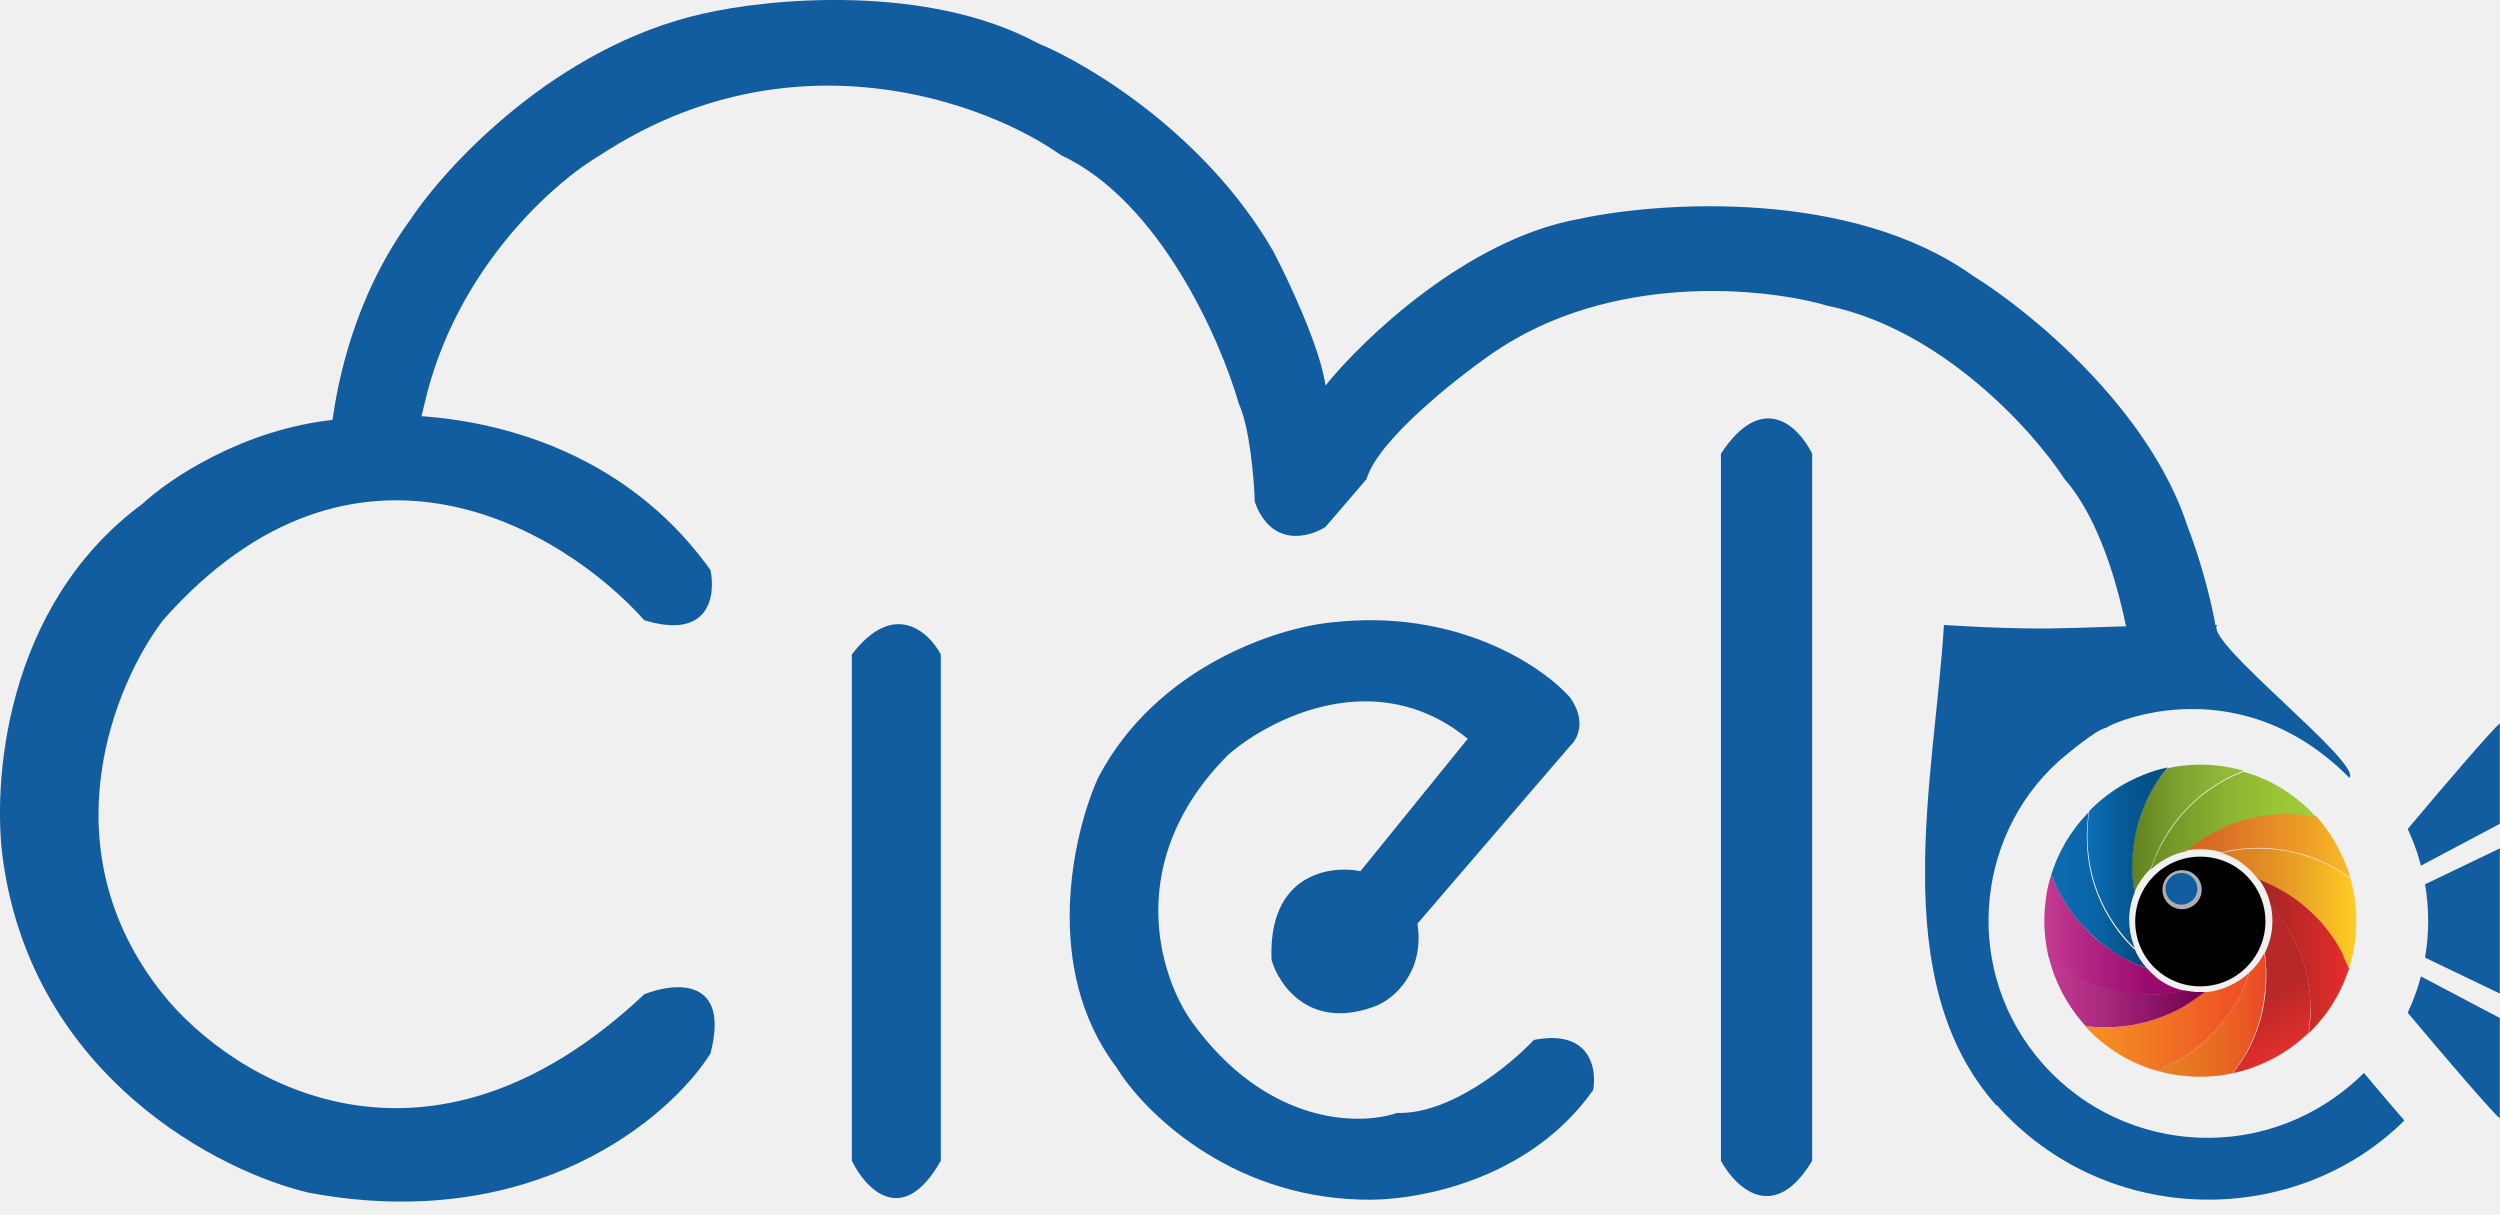
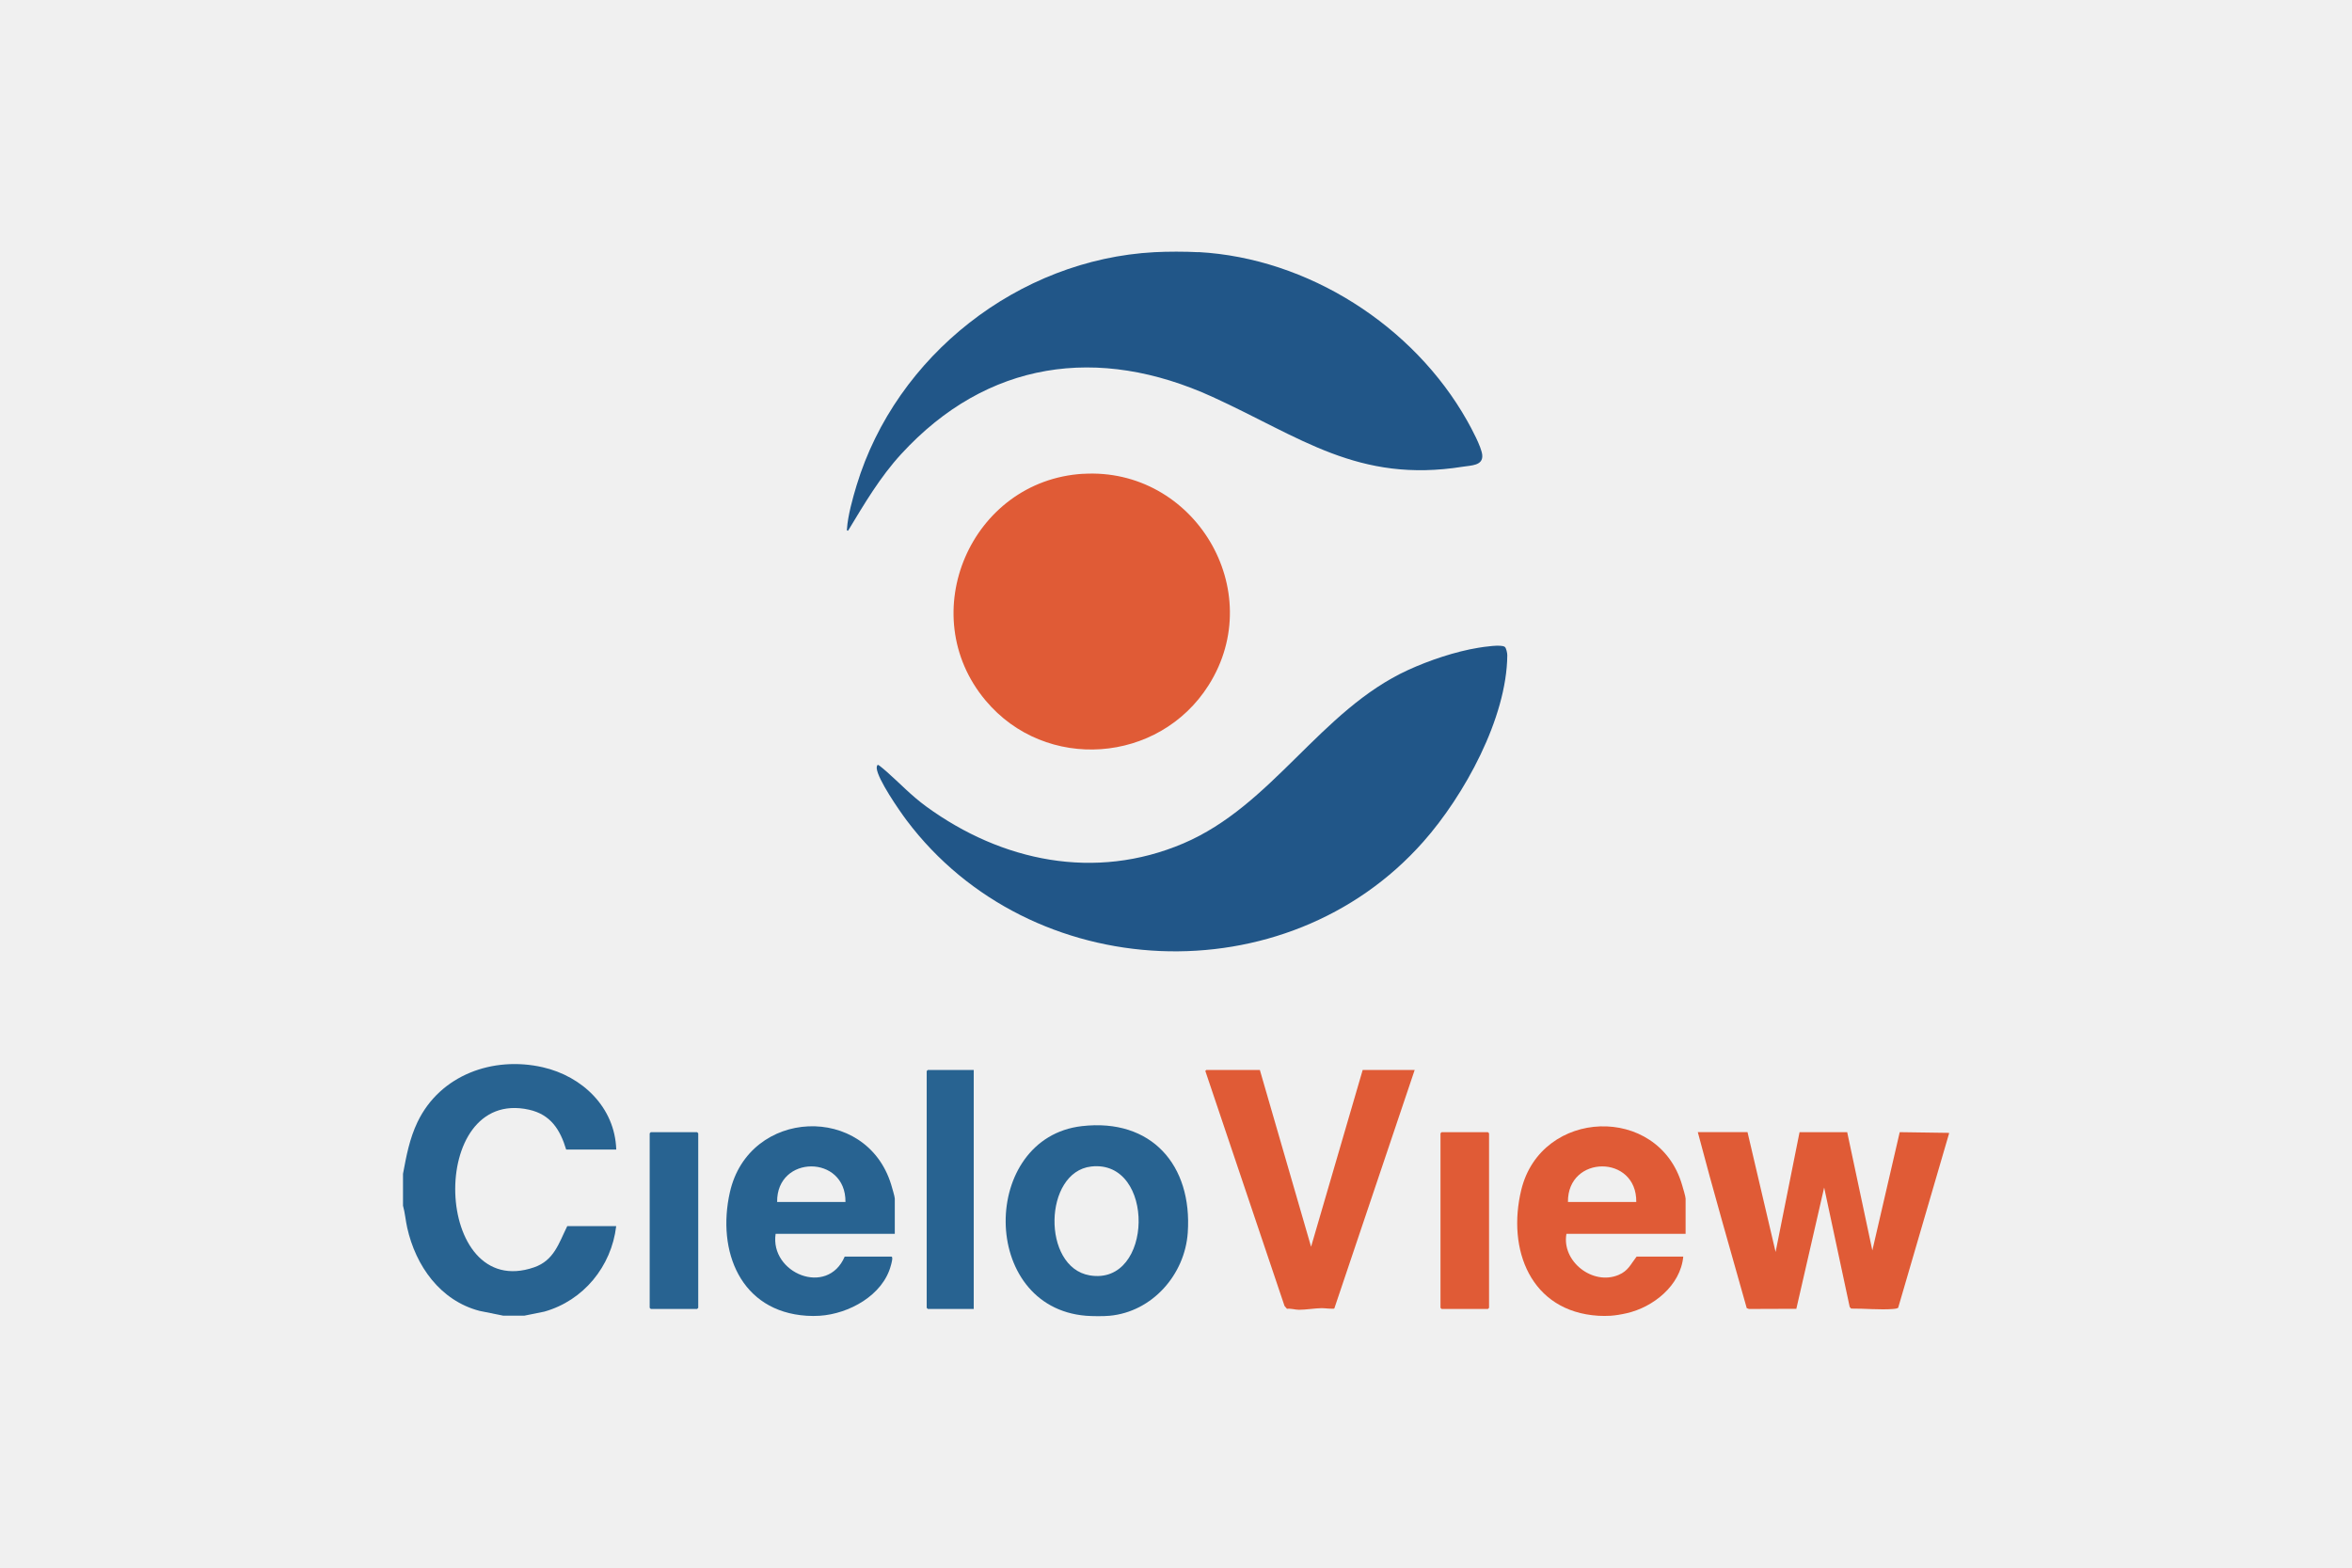
- <svg xmlns="http://www.w3.org/2000/svg" width="35" height="17" viewBox="0 0 35 17" fill="none">
-   <path d="M2.282 8.683C4.964 5.643 7.891 7.416 9.02 8.683C9.939 8.964 10.02 8.332 9.946 7.98C8.413 5.834 5.816 5.681 4.709 5.873C3.406 6 2.356 6.714 1.994 7.054C0.053 8.485 -0.114 10.993 0.046 12.068C0.48 15.082 3.08 16.411 4.325 16.698C7.468 17.286 9.382 15.645 9.946 14.75C10.227 13.677 9.445 13.75 9.02 13.92C5.954 16.807 3.25 15.123 2.282 13.92C0.647 11.876 1.6 9.577 2.282 8.683Z" fill="#115DA0" />
-   <path d="M11.926 16.251V9.162C12.513 8.395 13.001 8.842 13.171 9.162V16.251C12.635 17.197 12.117 16.645 11.926 16.251Z" fill="#115DA0" />
-   <path d="M17.802 13.441C17.75 12.24 18.611 12.11 19.047 12.196L20.548 10.343C19.271 9.296 17.78 10.056 17.195 10.567C15.713 12.049 16.237 13.675 16.684 14.303C17.731 15.759 19.036 15.762 19.558 15.581C20.299 15.606 21.144 14.91 21.474 14.559C22.266 14.405 22.358 14.963 22.304 15.261C21.385 16.564 19.75 16.826 19.047 16.794C17.182 16.743 15.992 15.538 15.63 14.942C14.583 13.562 15.023 11.663 15.375 10.886C16.192 9.328 17.887 8.789 18.632 8.715C20.395 8.51 21.602 9.332 21.985 9.769C22.215 10.101 22.081 10.354 21.985 10.439L19.845 12.93C19.948 13.62 19.505 13.984 19.271 14.08C18.351 14.437 17.908 13.803 17.802 13.441Z" fill="#115DA0" />
-   <path d="M24.093 16.251V6.352C24.68 5.457 25.189 5.979 25.37 6.352V16.251C24.834 17.145 24.295 16.624 24.093 16.251Z" fill="#115DA0" />
-   <g clip-path="url(#clip0_9247_36038)">
-     <path fill-rule="evenodd" clip-rule="evenodd" d="M27.95 15.477C26.39 13.727 27.088 10.872 27.215 8.75C29.018 8.86 29.028 8.75 31.04 8.75C30.849 8.975 33.071 10.68 32.892 10.889C31.274 9.26 29.42 10.191 29.489 10.191C29.357 10.191 28.77 10.699 28.817 10.662C27.638 11.726 27.474 13.628 28.606 14.901C29.753 16.19 31.794 16.31 33.095 15.021C33.275 15.236 33.465 15.461 33.661 15.687C32.127 17.206 29.484 17.19 27.956 15.472L27.95 15.477Z" fill="#115DA0" />
-     <path fill-rule="evenodd" clip-rule="evenodd" d="M34.998 11.877L33.951 12.38C34.009 12.721 34.009 13.067 33.951 13.407L34.998 13.91C34.998 12.69 34.998 13.156 34.998 11.877Z" fill="#115DA0" />
-     <path fill-rule="evenodd" clip-rule="evenodd" d="M33.893 12.119L34.998 11.533V10.128C34.919 10.181 34.221 10.993 33.708 11.606C33.856 11.925 33.888 12.119 33.893 12.119Z" fill="#115DA0" />
-     <path fill-rule="evenodd" clip-rule="evenodd" d="M33.893 13.67L34.998 14.252V15.656C34.919 15.603 34.221 14.791 33.708 14.178C33.856 13.858 33.888 13.67 33.893 13.67Z" fill="#115DA0" />
-     <path d="M31.716 12.901C31.716 13.4 31.31 13.809 30.804 13.809C30.299 13.809 29.893 13.405 29.893 12.901C29.893 12.398 30.299 11.993 30.804 11.993C31.31 11.993 31.716 12.398 31.716 12.901Z" fill="black" />
-     <path d="M30.549 12.729C30.701 12.729 30.824 12.606 30.824 12.455C30.824 12.304 30.701 12.182 30.549 12.182C30.397 12.182 30.274 12.304 30.274 12.455C30.274 12.606 30.397 12.729 30.549 12.729Z" fill="#AEAEAF" />
-     <path d="M30.54 12.665C30.663 12.665 30.763 12.566 30.763 12.443C30.763 12.321 30.663 12.222 30.54 12.222C30.417 12.222 30.317 12.321 30.317 12.443C30.317 12.566 30.417 12.665 30.54 12.665Z" fill="#115DA0" />
-     <path d="M32.904 12.29C32.961 12.483 32.989 12.68 32.989 12.892C32.989 13.01 32.98 13.127 32.961 13.24C32.942 13.348 32.918 13.457 32.885 13.56C32.862 13.499 32.833 13.443 32.805 13.386C32.715 13.203 32.597 13.033 32.46 12.883C32.356 12.77 32.238 12.666 32.111 12.577C31.969 12.478 31.818 12.393 31.657 12.332C31.643 12.327 31.633 12.323 31.619 12.318C31.562 12.238 31.492 12.167 31.416 12.106C31.322 12.031 31.213 11.975 31.1 11.941C31.171 11.923 31.241 11.909 31.317 11.899C31.416 11.885 31.515 11.88 31.619 11.88C31.846 11.88 32.063 11.913 32.266 11.979C32.498 12.05 32.715 12.158 32.904 12.299V12.29Z" fill="url(#paint0_linear_9247_36038)" />
-     <path d="M32.858 12.143C32.877 12.19 32.891 12.238 32.905 12.289C32.711 12.148 32.499 12.04 32.267 11.969C32.064 11.908 31.847 11.87 31.62 11.87C31.516 11.87 31.417 11.88 31.318 11.889C31.242 11.899 31.171 11.913 31.1 11.932C31.006 11.903 30.907 11.889 30.803 11.889C30.803 11.889 30.793 11.889 30.789 11.889C30.722 11.889 30.661 11.899 30.6 11.908C30.633 11.88 30.666 11.856 30.699 11.828C30.826 11.734 30.963 11.649 31.11 11.583C31.242 11.522 31.384 11.475 31.526 11.442C31.681 11.405 31.847 11.386 32.012 11.386C32.092 11.386 32.168 11.386 32.248 11.4C32.305 11.405 32.366 11.414 32.423 11.423C32.612 11.63 32.758 11.875 32.853 12.139L32.858 12.143Z" fill="url(#paint1_linear_9247_36038)" />
-     <path d="M32.806 13.387C32.834 13.443 32.863 13.505 32.886 13.561C32.801 13.82 32.674 14.06 32.504 14.267C32.447 14.337 32.386 14.403 32.324 14.464C32.338 14.356 32.348 14.248 32.348 14.14C32.348 13.989 32.334 13.843 32.305 13.702C32.244 13.406 32.126 13.128 31.956 12.888C31.904 12.818 31.852 12.747 31.79 12.681C31.767 12.568 31.724 12.46 31.663 12.366C31.653 12.347 31.639 12.328 31.625 12.314C31.639 12.314 31.649 12.323 31.663 12.328C31.823 12.394 31.975 12.474 32.116 12.573C32.244 12.662 32.357 12.766 32.466 12.879C32.603 13.029 32.721 13.199 32.811 13.382L32.806 13.387Z" fill="url(#paint2_linear_9247_36038)" />
-     <path d="M32.343 14.135C32.343 14.243 32.334 14.356 32.32 14.46C32.112 14.662 31.866 14.817 31.592 14.925C31.484 14.968 31.375 15.001 31.262 15.024C31.304 14.968 31.347 14.911 31.384 14.855C31.498 14.681 31.588 14.483 31.644 14.281C31.682 14.149 31.706 14.013 31.72 13.871C31.725 13.806 31.729 13.744 31.729 13.679C31.729 13.608 31.729 13.537 31.72 13.467C31.72 13.425 31.71 13.387 31.706 13.345C31.739 13.279 31.767 13.203 31.786 13.128C31.805 13.053 31.814 12.973 31.814 12.888C31.814 12.817 31.805 12.747 31.791 12.676C31.852 12.742 31.904 12.813 31.956 12.883C32.126 13.123 32.244 13.401 32.306 13.697C32.334 13.839 32.348 13.984 32.348 14.135H32.343Z" fill="url(#paint3_linear_9247_36038)" />
-     <path d="M32.422 11.435C32.365 11.426 32.309 11.416 32.247 11.412C32.172 11.402 32.092 11.398 32.011 11.398C31.841 11.398 31.681 11.416 31.525 11.454C31.378 11.487 31.241 11.534 31.109 11.595C30.963 11.661 30.826 11.746 30.698 11.84C30.665 11.863 30.632 11.892 30.599 11.92C30.533 11.934 30.467 11.953 30.405 11.981C30.297 12.028 30.197 12.094 30.112 12.174C30.136 12.103 30.16 12.033 30.193 11.967C30.315 11.685 30.5 11.431 30.726 11.223C30.925 11.045 31.156 10.899 31.411 10.805C31.714 10.889 31.988 11.04 32.219 11.238C32.295 11.299 32.361 11.369 32.427 11.44L32.422 11.435Z" fill="url(#paint4_linear_9247_36038)" />
-     <path d="M31.718 13.682C31.718 13.748 31.718 13.813 31.709 13.874C31.695 14.016 31.671 14.152 31.633 14.284C31.577 14.491 31.487 14.684 31.373 14.858C31.336 14.919 31.293 14.976 31.251 15.027C31.104 15.06 30.953 15.074 30.802 15.074C30.66 15.074 30.528 15.06 30.396 15.037C30.329 15.023 30.263 15.009 30.197 14.99C30.448 14.891 30.679 14.75 30.873 14.571C31.081 14.383 31.255 14.152 31.378 13.893C31.421 13.804 31.459 13.714 31.487 13.62C31.52 13.588 31.553 13.555 31.581 13.522C31.629 13.465 31.666 13.409 31.699 13.343C31.704 13.38 31.709 13.423 31.714 13.465C31.718 13.536 31.723 13.606 31.723 13.677L31.718 13.682Z" fill="url(#paint5_linear_9247_36038)" />
-     <path d="M31.485 13.622C31.457 13.716 31.419 13.805 31.377 13.895C31.254 14.153 31.084 14.379 30.871 14.572C30.673 14.751 30.446 14.892 30.196 14.991C29.95 14.92 29.718 14.807 29.515 14.657C29.397 14.572 29.289 14.473 29.189 14.365C29.274 14.374 29.364 14.384 29.454 14.384C29.459 14.384 29.468 14.384 29.473 14.384C29.643 14.384 29.803 14.365 29.959 14.327C30.13 14.29 30.295 14.229 30.451 14.153C30.573 14.092 30.687 14.022 30.796 13.937C30.814 13.923 30.838 13.904 30.857 13.89C30.914 13.89 30.97 13.88 31.027 13.866C31.197 13.824 31.353 13.739 31.48 13.626L31.485 13.622Z" fill="url(#paint6_linear_9247_36038)" />
-     <path d="M31.09 10.724C31.199 10.738 31.307 10.761 31.411 10.79C31.156 10.889 30.925 11.03 30.726 11.209C30.5 11.416 30.315 11.665 30.192 11.952C30.164 12.018 30.136 12.088 30.112 12.159C30.051 12.216 29.994 12.286 29.952 12.357C29.923 12.399 29.9 12.446 29.881 12.498C29.876 12.465 29.871 12.432 29.867 12.399C29.857 12.31 29.848 12.22 29.848 12.131C29.848 12.079 29.848 12.027 29.852 11.976C29.862 11.82 29.89 11.674 29.933 11.529C29.994 11.312 30.089 11.105 30.211 10.921C30.249 10.865 30.292 10.809 30.334 10.757C30.485 10.724 30.641 10.705 30.802 10.705C30.901 10.705 30.995 10.71 31.085 10.724H31.09Z" fill="url(#paint7_linear_9247_36038)" />
-     <path d="M30.804 13.888C30.804 13.888 30.841 13.888 30.865 13.888C30.846 13.902 30.827 13.921 30.804 13.935C30.695 14.015 30.582 14.091 30.459 14.152C30.303 14.227 30.142 14.288 29.968 14.326C29.812 14.364 29.646 14.382 29.481 14.382C29.476 14.382 29.467 14.382 29.462 14.382C29.372 14.382 29.282 14.378 29.198 14.364C29.018 14.166 28.872 13.935 28.772 13.681C28.735 13.587 28.706 13.493 28.683 13.399C28.905 13.587 29.164 13.733 29.448 13.822C29.651 13.884 29.868 13.921 30.095 13.921C30.161 13.921 30.232 13.921 30.298 13.912C30.393 13.902 30.487 13.888 30.582 13.865C30.634 13.874 30.686 13.884 30.738 13.888C30.761 13.888 30.785 13.888 30.804 13.888Z" fill="url(#paint8_linear_9247_36038)" />
-     <path d="M30.179 13.677C30.292 13.771 30.429 13.837 30.581 13.87C30.491 13.889 30.396 13.908 30.297 13.917C30.231 13.922 30.165 13.927 30.094 13.927C29.867 13.927 29.65 13.894 29.447 13.828C29.163 13.739 28.904 13.593 28.681 13.405C28.644 13.24 28.62 13.07 28.62 12.892C28.62 12.783 28.63 12.67 28.644 12.567C28.658 12.454 28.686 12.346 28.719 12.242C28.743 12.308 28.771 12.369 28.8 12.43C28.894 12.628 29.017 12.807 29.163 12.967C29.281 13.099 29.418 13.211 29.565 13.31C29.65 13.367 29.744 13.419 29.834 13.466C29.905 13.499 29.981 13.531 30.056 13.555C30.094 13.597 30.132 13.635 30.174 13.668L30.179 13.677Z" fill="url(#paint9_linear_9247_36038)" />
-     <path d="M30.338 10.753C30.296 10.805 30.253 10.861 30.216 10.918C30.093 11.101 29.998 11.308 29.937 11.525C29.894 11.666 29.871 11.816 29.857 11.972C29.857 12.024 29.852 12.075 29.852 12.127C29.852 12.216 29.857 12.311 29.871 12.395C29.871 12.428 29.88 12.461 29.885 12.494C29.842 12.598 29.814 12.715 29.809 12.833C29.809 12.847 29.809 12.866 29.809 12.88C29.809 12.998 29.828 13.111 29.866 13.214C29.871 13.233 29.88 13.252 29.885 13.271C29.809 13.2 29.743 13.125 29.682 13.045C29.479 12.786 29.332 12.475 29.266 12.136C29.238 11.995 29.224 11.85 29.224 11.699C29.224 11.581 29.233 11.464 29.252 11.351C29.469 11.13 29.729 10.955 30.022 10.842C30.126 10.8 30.235 10.767 30.348 10.744L30.338 10.753Z" fill="url(#paint10_linear_9247_36038)" />
-     <path d="M29.881 13.278C29.923 13.382 29.985 13.476 30.056 13.556C29.98 13.527 29.904 13.499 29.834 13.466C29.739 13.419 29.649 13.372 29.564 13.311C29.418 13.212 29.281 13.095 29.163 12.968C29.016 12.808 28.893 12.629 28.799 12.431C28.771 12.37 28.742 12.304 28.719 12.243C28.799 11.984 28.927 11.749 29.087 11.546C29.134 11.485 29.191 11.424 29.243 11.368C29.224 11.481 29.215 11.598 29.215 11.716C29.215 11.867 29.229 12.012 29.257 12.153C29.323 12.492 29.47 12.798 29.673 13.062C29.734 13.142 29.805 13.217 29.876 13.288L29.881 13.278Z" fill="url(#paint11_linear_9247_36038)" />
-   </g>
-   <path d="M4.602 6.771H5.752C5.752 6.464 5.879 5.898 5.943 5.653C6.377 3.762 7.763 2.545 8.402 2.172C11.09 0.409 13.822 1.438 14.853 2.172C16.232 2.811 17.088 4.759 17.344 5.653C17.497 5.985 17.557 6.707 17.567 7.026C17.797 7.665 18.323 7.526 18.557 7.377L19.132 6.707C19.285 6.17 20.367 5.312 20.888 4.95C22.549 3.801 24.71 4.024 25.583 4.28C27.192 4.612 28.468 6.036 28.904 6.707C29.619 7.524 29.883 9.198 29.926 9.932C30.028 9.804 30.735 9.794 31.076 9.804C31.178 9.038 30.82 7.867 30.628 7.377C30.092 5.717 28.404 4.344 27.627 3.865C25.915 2.638 23.23 2.821 22.102 3.066C20.544 3.347 19.09 4.737 18.557 5.397C18.481 4.861 18.036 3.918 17.823 3.513C16.878 1.878 15.236 0.895 14.534 0.607C12.975 -0.236 10.755 -0.021 9.839 0.192C7.795 0.652 6.263 2.3 5.752 3.066C4.755 4.42 4.57 6.1 4.602 6.771Z" fill="#115DA0" />
+ <svg xmlns="http://www.w3.org/2000/svg" id="Layer_1" data-name="Layer 1" viewBox="0 0 432 288">
  <defs>
-     <linearGradient id="paint0_linear_9247_36038" x1="31.1" y1="12.713" x2="32.984" y2="12.713" gradientUnits="userSpaceOnUse">
-       <stop stop-color="#D87A26" />
-       <stop offset="0.21" stop-color="#DD8425" />
-       <stop offset="0.57" stop-color="#EAA225" />
-       <stop offset="1" stop-color="#FFCD24" />
-     </linearGradient>
-     <linearGradient id="paint1_linear_9247_36038" x1="30.604" y1="11.838" x2="32.905" y2="11.838" gradientUnits="userSpaceOnUse">
-       <stop stop-color="#D56126" />
-       <stop offset="0.24" stop-color="#DC7226" />
-       <stop offset="0.73" stop-color="#EE9E26" />
-       <stop offset="1" stop-color="#FABB26" />
-     </linearGradient>
-     <linearGradient id="paint2_linear_9247_36038" x1="31.62" y1="13.392" x2="32.882" y2="13.392" gradientUnits="userSpaceOnUse">
-       <stop stop-color="#A32424" />
-       <stop offset="1" stop-color="#E32E2B" />
-     </linearGradient>
-     <linearGradient id="paint3_linear_9247_36038" x1="31.644" y1="14.017" x2="32.184" y2="14.96" gradientUnits="userSpaceOnUse">
-       <stop stop-color="#B72828" />
-       <stop offset="0.23" stop-color="#C62A29" />
-       <stop offset="0.72" stop-color="#E12E2C" />
-       <stop offset="1" stop-color="#EB302D" />
-     </linearGradient>
-     <linearGradient id="paint4_linear_9247_36038" x1="30.117" y1="11.482" x2="32.422" y2="11.482" gradientUnits="userSpaceOnUse">
-       <stop stop-color="#6B8C24" />
-       <stop offset="0.07" stop-color="#719326" />
-       <stop offset="0.45" stop-color="#8BB230" />
-       <stop offset="0.78" stop-color="#9CC536" />
-       <stop offset="1" stop-color="#A2CC39" />
-     </linearGradient>
-     <linearGradient id="paint5_linear_9247_36038" x1="30.197" y1="14.213" x2="31.718" y2="14.213" gradientUnits="userSpaceOnUse">
-       <stop stop-color="#E77E20" />
-       <stop offset="0.27" stop-color="#E77920" />
-       <stop offset="0.53" stop-color="#E86D22" />
-       <stop offset="0.81" stop-color="#EA5924" />
-       <stop offset="1" stop-color="#ED4627" />
-     </linearGradient>
-     <linearGradient id="paint6_linear_9247_36038" x1="29.194" y1="14.304" x2="31.485" y2="14.304" gradientUnits="userSpaceOnUse">
-       <stop stop-color="#F59223" />
-       <stop offset="0.39" stop-color="#F27924" />
-       <stop offset="1" stop-color="#ED4B26" />
-     </linearGradient>
-     <linearGradient id="paint7_linear_9247_36038" x1="29.848" y1="11.604" x2="31.411" y2="11.604" gradientUnits="userSpaceOnUse">
-       <stop stop-color="#618020" />
-       <stop offset="0.41" stop-color="#7DA12F" />
-       <stop offset="0.77" stop-color="#8FB639" />
-       <stop offset="1" stop-color="#96BE3D" />
-     </linearGradient>
-     <linearGradient id="paint8_linear_9247_36038" x1="28.683" y1="13.893" x2="30.865" y2="13.893" gradientUnits="userSpaceOnUse">
-       <stop stop-color="#C23C93" />
-       <stop offset="0.33" stop-color="#AA2A7F" />
-       <stop offset="1" stop-color="#70004E" />
-     </linearGradient>
-     <linearGradient id="paint9_linear_9247_36038" x1="28.62" y1="13.085" x2="30.581" y2="13.085" gradientUnits="userSpaceOnUse">
-       <stop stop-color="#C33D92" />
-       <stop offset="0.28" stop-color="#B22783" />
-       <stop offset="0.74" stop-color="#9B0B6F" />
-       <stop offset="1" stop-color="#930168" />
-     </linearGradient>
-     <linearGradient id="paint10_linear_9247_36038" x1="29.214" y1="12.014" x2="30.338" y2="12.014" gradientUnits="userSpaceOnUse">
-       <stop stop-color="#0C71B8" />
-       <stop offset="0.09" stop-color="#0A6BB0" />
-       <stop offset="0.43" stop-color="#075B98" />
-       <stop offset="0.74" stop-color="#055289" />
-       <stop offset="1" stop-color="#054F85" />
-     </linearGradient>
-     <linearGradient id="paint11_linear_9247_36038" x1="28.719" y1="12.455" x2="30.06" y2="12.455" gradientUnits="userSpaceOnUse">
-       <stop stop-color="#0C6BAF" />
-       <stop offset="0.3" stop-color="#0B68AB" />
-       <stop offset="0.52" stop-color="#0962A2" />
-       <stop offset="0.73" stop-color="#065791" />
-       <stop offset="0.92" stop-color="#02477A" />
-       <stop offset="1" stop-color="#003F6E" />
-     </linearGradient>
-     <clipPath id="clip0_9247_36038">
-       <rect width="8.047" height="8.047" fill="white" transform="translate(26.9521 8.75)" />
-     </clipPath>
+     <style>
+       .cls-1 {
+         fill: #286391;
+       }
+ 
+       .cls-2 {
+         fill: #e05b36;
+       }
+ 
+       .cls-3 {
+         fill: #215688;
+       }
+     </style>
  </defs>
+   <path class="cls-3" d="M220.11,46.31c20.13,1.1,39.53,13.51,49.37,30.99.79,1.4,2.64,4.82,2.77,6.3.17,1.97-2.06,1.89-3.58,2.14-19.23,3.07-29.8-5.45-45.95-12.82-20.98-9.58-41.44-6.67-57.18,10.48-3.93,4.28-6.77,9.14-9.76,14.08-.3.05-.22-.14-.21-.35.15-2.37,1.07-5.68,1.77-7.98,7.25-23.84,29.74-41.48,54.68-42.82,2.44-.13,5.64-.13,8.09,0Z" />
+   <path class="cls-2" d="M357.98,208.27l-9.34,31.99c-.28.15-.59.19-.9.21-2.45.2-5.27-.1-7.74-.07l-.26-.3-4.69-21.94-5.11,22.28-8.7.03-.41-.15c-3.03-10.77-6.15-21.53-8.99-32.34h9.13l5.16,22.02,4.4-22.01h8.75s4.62,21.73,4.62,21.73l5.03-21.73,9.05.13v.14Z" />
+   <path class="cls-1" d="M74.02,215.65c.61-3.29,1.21-6.49,2.67-9.53,4.16-8.65,13.86-12.13,22.98-10.06,7.3,1.66,13.27,7.37,13.52,15.12h-9.2c-1.11-3.68-2.87-6.44-6.83-7.32-18.8-4.16-17.61,35.38.94,28.96,3.67-1.27,4.53-4.41,6.09-7.57h8.99c-.87,7.39-6,13.69-13.21,15.71l-3.65.74h-3.9l-4.35-.88c-7.22-1.89-11.72-8.27-13.28-15.29-.3-1.34-.4-2.72-.77-4.04v-5.85Z" />
+   <path class="cls-1" d="M203.8,241.72c-1.14.11-3.17.09-4.32,0-19.67-1.6-19.45-32.7-.76-34.84,12.78-1.47,20.3,7.18,19.44,19.58-.53,7.7-6.52,14.54-14.36,15.26ZM200.43,214.3c-8.77.99-9.12,18.5-.28,20,11.75,1.99,12.12-21.33.28-20Z" />
+   <path class="cls-1" d="M148.18,241.72c-12.17-.78-16.56-11.88-14.12-22.69,3.48-15.47,25.07-16.36,29.63-1.39.14.46.66,2.21.66,2.55v6.48h-21.89c-1.08,7.23,9.51,11.6,12.69,4.18h8.57c.38,0,0,1.32-.08,1.59-1.44,5.55-7.76,8.94-13.09,9.28-.71.05-1.66.05-2.37,0ZM155.29,220.81c.09-8.73-12.66-8.68-12.55,0h12.55Z" />
+   <path class="cls-2" d="M293.57,241.72c-12.43-.78-16.82-12.17-14.15-23.14,3.66-15,25.17-15.76,29.52-.94.14.48.66,2.19.66,2.55v6.48h-21.89c-.9,5.08,4.85,9.54,9.57,7.55,1.8-.76,2.21-1.94,3.32-3.37h8.57c-.5,5.3-5.49,9.3-10.43,10.41-.91.21-2.07.41-2.95.46-.67.04-1.56.04-2.23,0ZM300.54,220.81c.11-8.73-12.63-8.68-12.55,0h12.55Z" />
+   <path class="cls-3" d="M276.39,118.83c.27.22.47,1.19.46,1.56-.1,11.56-7.91,25.75-15.41,34.23-25.19,28.51-72.13,26.38-94.92-3.92-1.35-1.8-5.33-7.55-5.49-9.57-.01-.15.03-.71.31-.59.17.07,1.24.98,1.47,1.18,2.53,2.23,4.54,4.42,7.34,6.46,13.86,10.09,30.96,13.66,47.16,6.78,16.45-6.99,25.14-24.44,41.31-31.87,3.86-1.77,8.72-3.41,12.92-4.09.93-.15,4.22-.67,4.84-.16Z" />
+   <path class="cls-2" d="M198.9,87.05c20.44-1.25,34.1,21.42,23.09,38.83-9.13,14.44-29.96,15.96-40.97,2.8-13.28-15.86-2.68-40.38,17.89-41.64Z" />
+   <path class="cls-2" d="M231.4,196.56l9.41,32.48,9.48-32.48h9.55l-14.76,43.82c-.1.14-1.91-.07-2.32-.06-1.29.02-2.9.3-4.18.3-.65,0-1.49-.27-2.2-.18l-.45-.53-14.51-43.06c-.11-.09.13-.29.15-.29h9.83Z" />
+   <path class="cls-1" d="M178.85,196.56v43.91h-8.43s-.21-.19-.21-.21v-43.49s.19-.21.21-.21h8.43Z" />
+   <path class="cls-1" d="M119.54,207.99h8.5s.21.19.21.21v32.06s-.19.21-.21.21h-8.5s-.21-.19-.21-.21v-32.06s.16-.14.21-.21Z" />
+   <path class="cls-2" d="M264.79,207.99h8.5s.21.19.21.21v32.06s-.19.21-.21.21h-8.5s-.21-.19-.21-.21v-32.06s.16-.14.21-.21Z" />
</svg>
